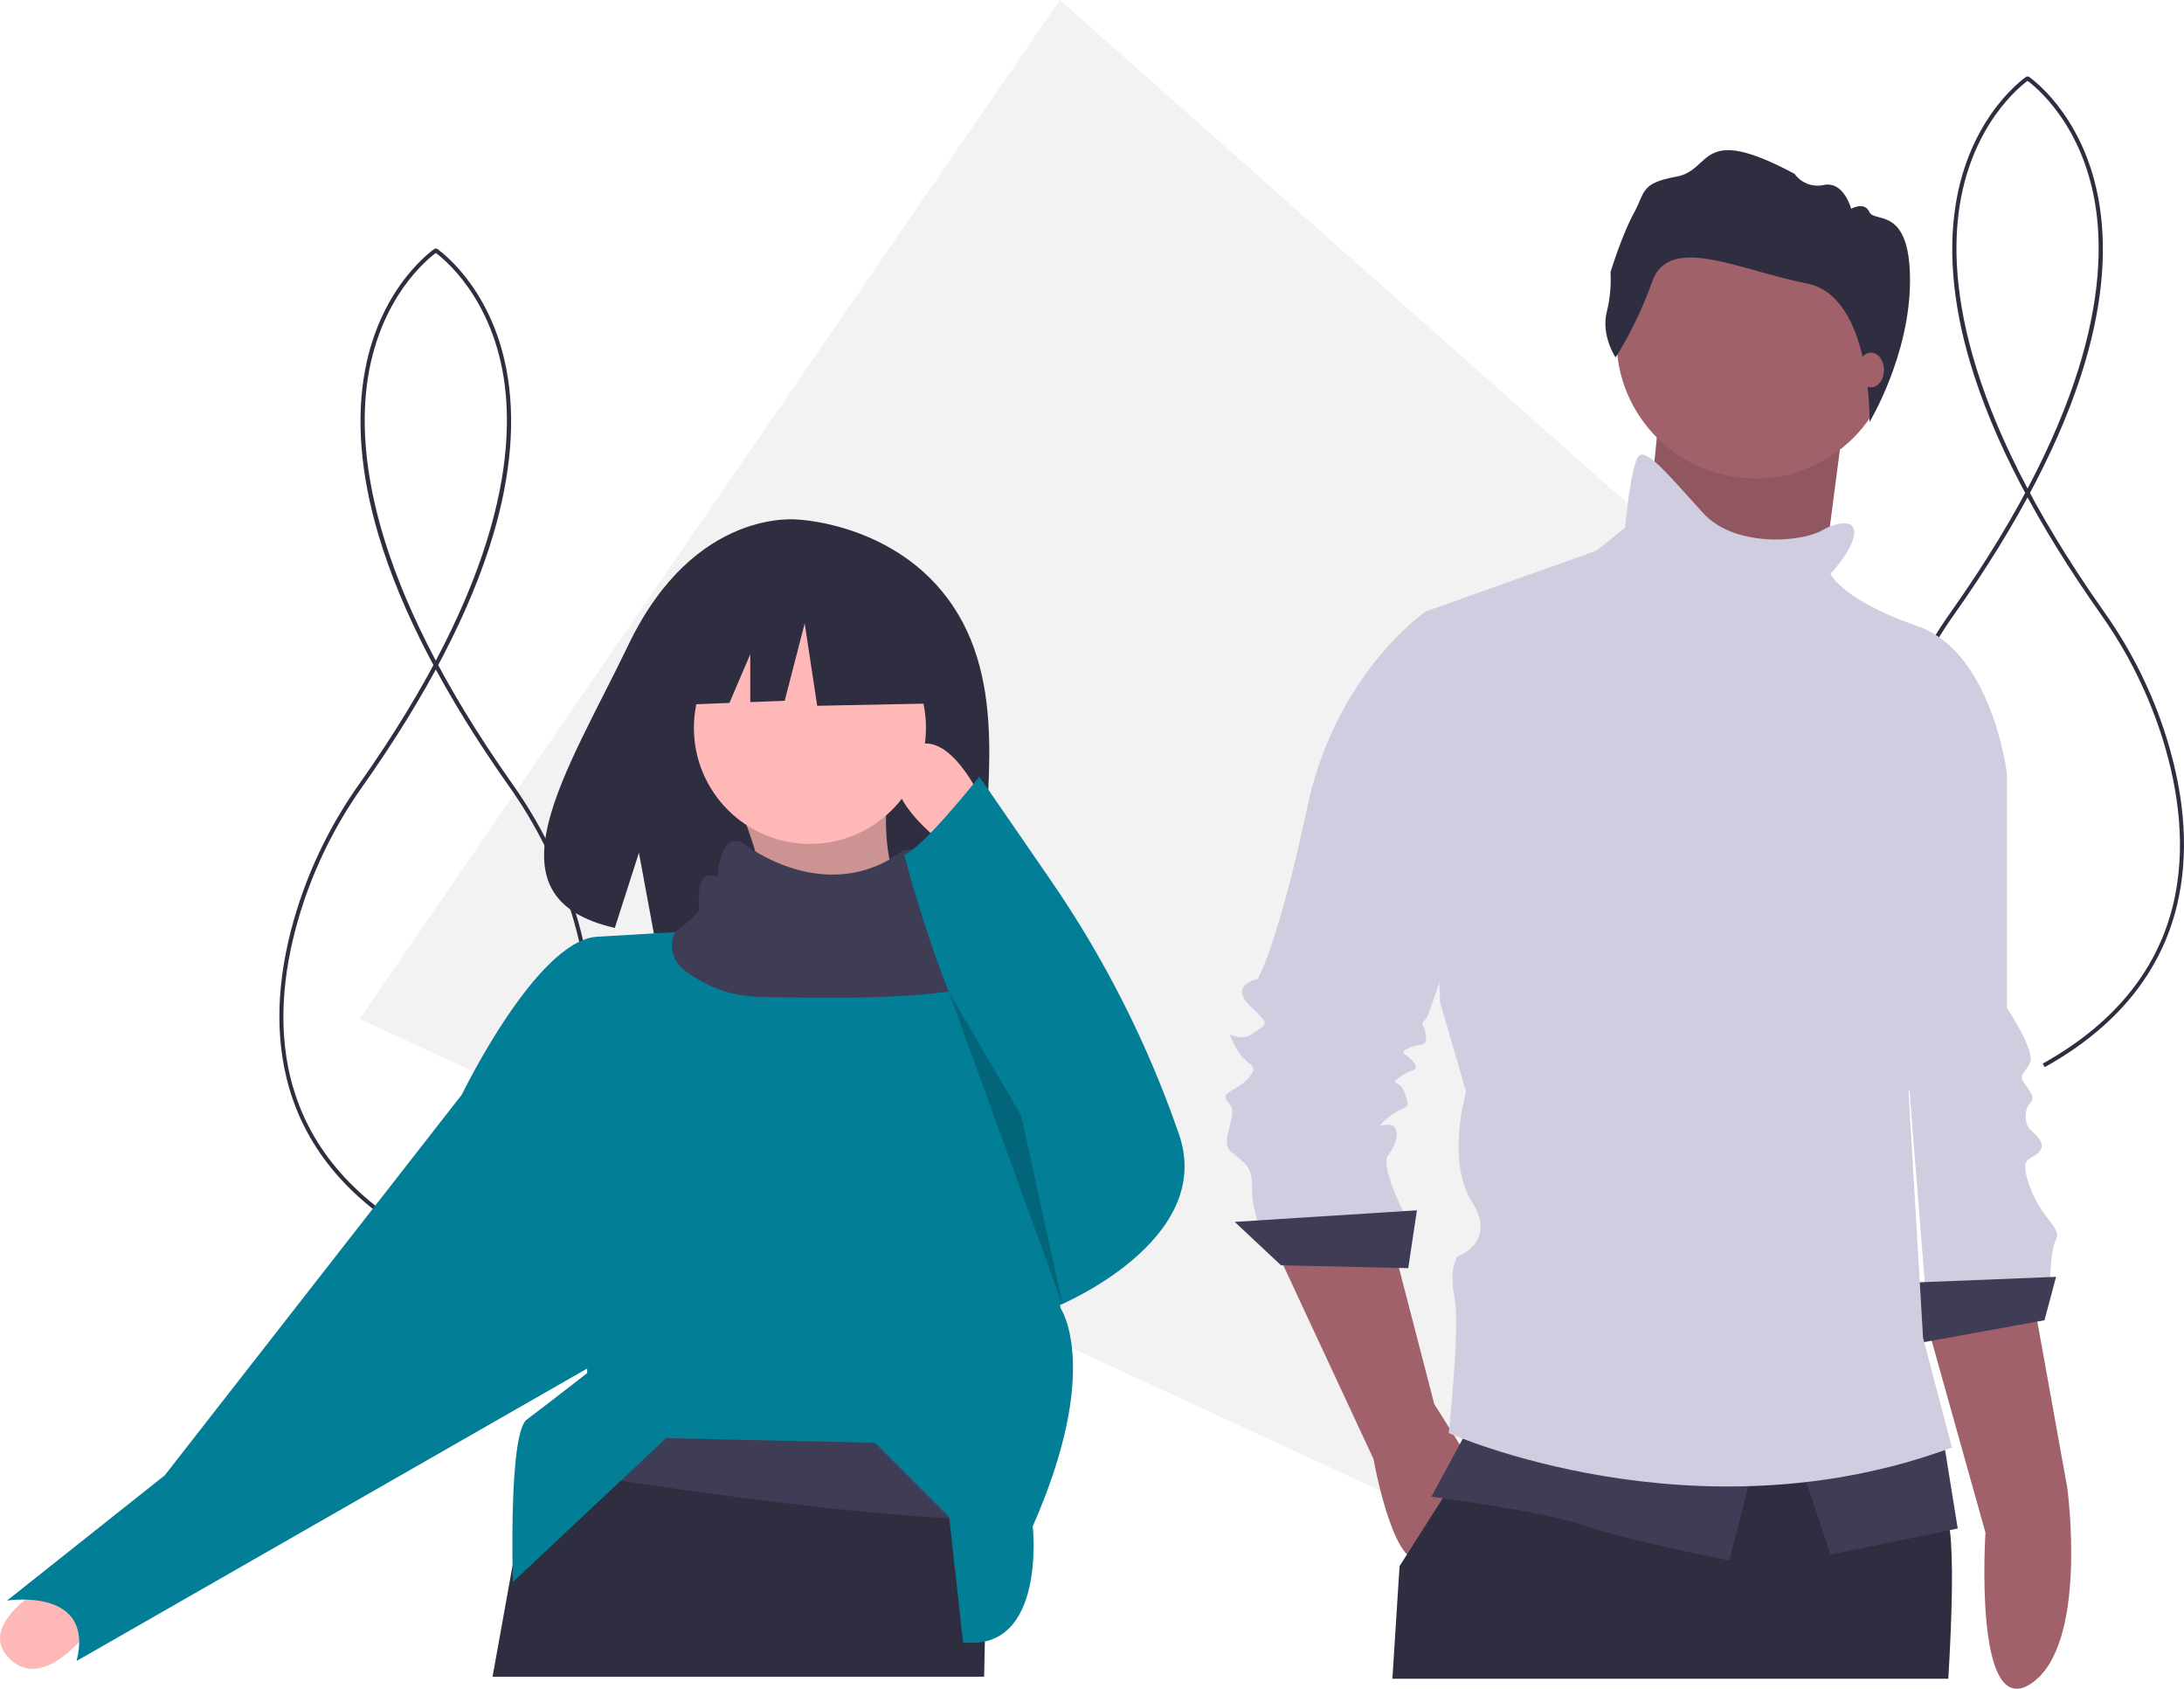
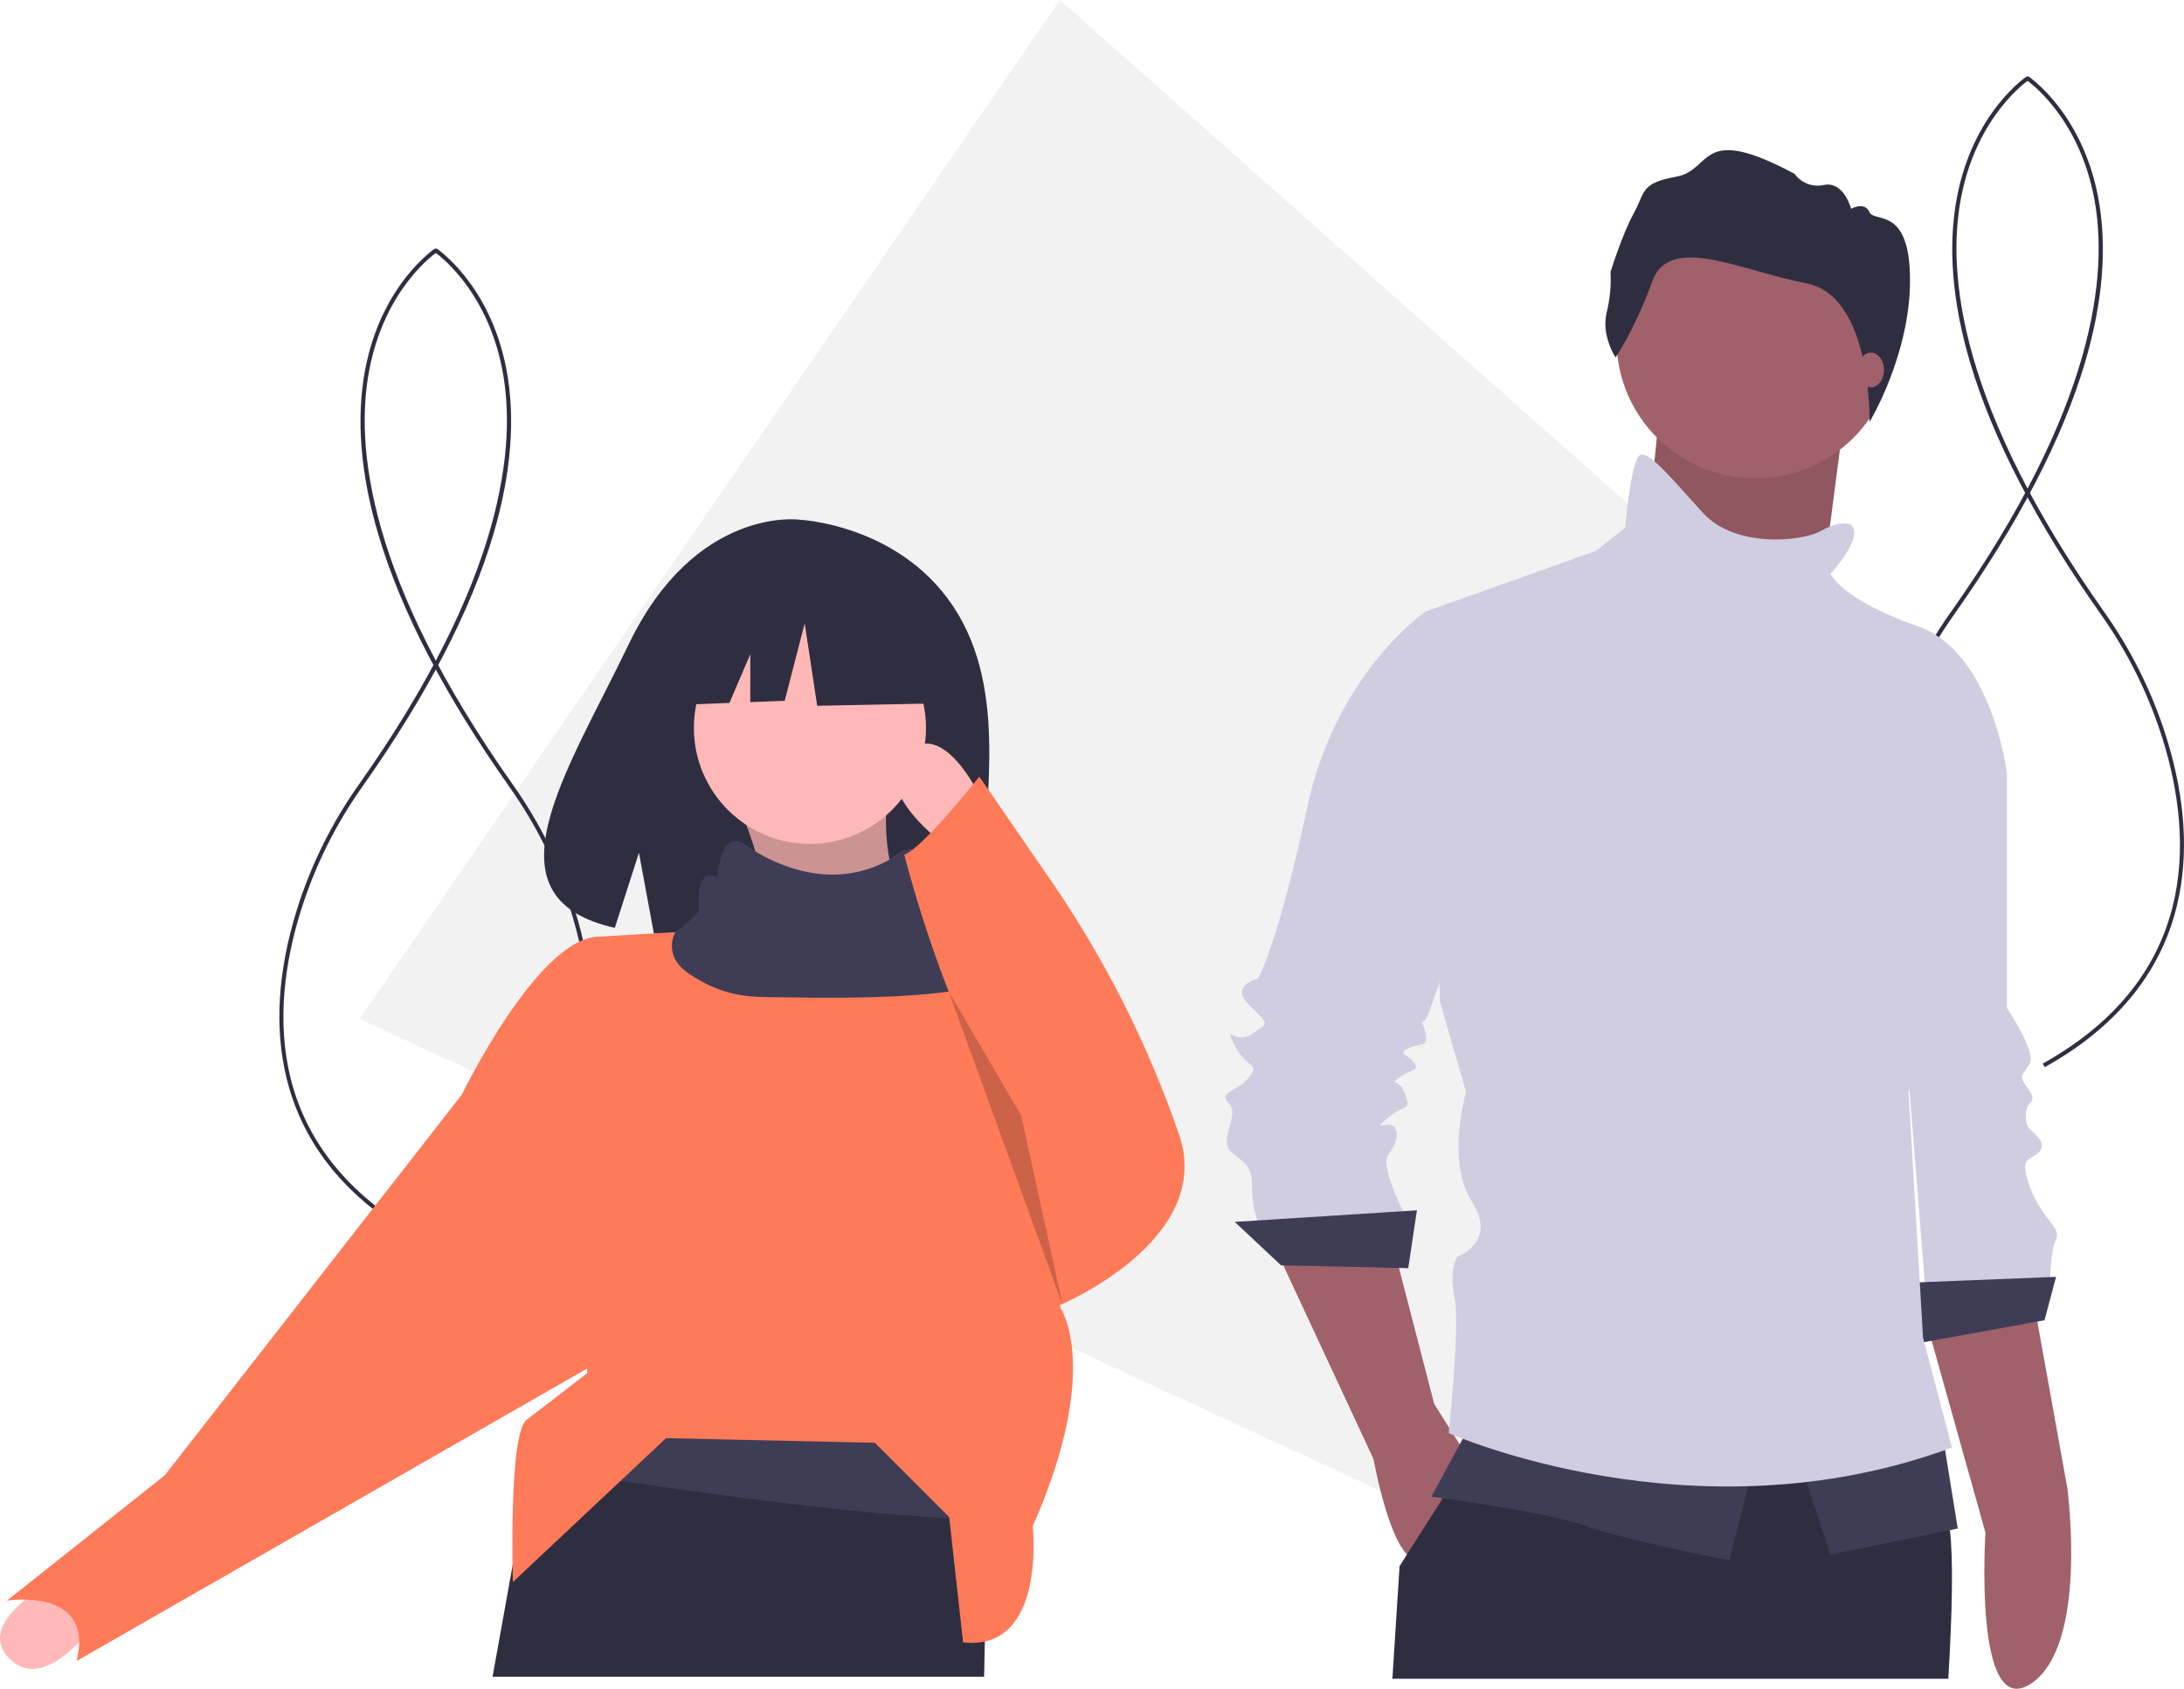
<svg xmlns="http://www.w3.org/2000/svg" id="a8897f4c-2937-4134-8b3a-fee1040aeff6" data-name="Layer 1" width="1066.106" height="824.2" viewBox="0 0 1066.106 824.2">
  <polygon points="962.551 394.71 946.672 466.13 933.782 524.07 923.508 570.28 910.626 628.22 868.531 817.51 346.914 576.48 308.572 558.76 260.039 536.33 221.683 518.61 175.551 497.29 201.704 459.24 223.452 427.6 250.965 387.57 272.707 355.95 517.369 0 776.55 229.8 822.703 270.72 859.505 303.35 905.666 344.27 962.551 394.71" fill="#f2f2f2" />
  <path d="M271.301,642.731C236.421,623.287,214.707,596.74,206.762,563.829c-5.899-24.436-4.204-51.933,5.038-81.728a218.888,218.888,0,0,1,30.439-61.484c70.638-99.986,77.014-165.138,69.923-202.187-7.774-40.623-33.031-57.494-33.286-57.66l1.09-1.677c.261.169,26.184,17.433,34.145,58.88,4.589,23.895,2.43,51.141-6.417,80.981-11.012,37.138-32.484,78.459-63.821,122.816a216.904,216.904,0,0,0-30.163,60.922c-15.158,48.867-17.303,115.997,58.564,158.292Z" transform="translate(-66.94711 -37.90015)" fill="#2f2e41" />
  <path d="M288.074,642.731C322.954,623.287,344.668,596.74,352.613,563.829c5.899-24.436,4.204-51.933-5.038-81.728a218.888,218.888,0,0,0-30.439-61.484c-70.638-99.986-77.014-165.138-69.923-202.187,7.774-40.623,33.031-57.494,33.286-57.66l-1.09-1.677c-.261.169-26.184,17.433-34.145,58.88-4.589,23.895-2.43,51.141,6.417,80.981,11.012,37.138,32.484,78.459,63.821,122.816a216.904,216.904,0,0,1,30.163,60.922c15.158,48.867,17.303,115.997-58.564,158.292Z" transform="translate(-66.94711 -37.90015)" fill="#2f2e41" />
  <path d="M1048.301,558.731C1013.421,539.287,991.707,512.74,983.762,479.829c-5.899-24.436-4.204-51.933,5.038-81.728a218.888,218.888,0,0,1,30.439-61.484c70.638-99.986,77.014-165.138,69.923-202.187-7.774-40.623-33.031-57.494-33.286-57.66l1.09-1.677c.261.169,26.184,17.433,34.145,58.88,4.589,23.895,2.43,51.141-6.417,80.981-11.012,37.138-32.484,78.459-63.821,122.816a216.904,216.904,0,0,0-30.163,60.922c-15.158,48.867-17.303,115.997,58.564,158.292Z" transform="translate(-66.94711 -37.90015)" fill="#2f2e41" />
  <path d="M1065.074,558.731c34.88-19.444,56.594-45.991,64.539-78.902,5.899-24.436,4.204-51.933-5.038-81.728a218.888,218.888,0,0,0-30.439-61.484c-70.638-99.986-77.014-165.138-69.923-202.187,7.774-40.623,33.031-57.494,33.286-57.66l-1.09-1.677c-.261.169-26.184,17.433-34.145,58.88-4.589,23.895-2.43,51.141,6.417,80.981,11.012,37.138,32.484,78.459,63.821,122.816a216.904,216.904,0,0,1,30.163,60.922c15.158,48.867,17.303,115.997-58.564,158.292Z" transform="translate(-66.94711 -37.90015)" fill="#2f2e41" />
  <path d="M534.762,337.845c-26.207-44.282-78.055-46.345-78.055-46.345s-50.523-6.461-82.933,60.98c-30.209,62.861-71.901,123.554-6.712,138.269l11.775-36.649,7.292,39.378a255.068,255.068,0,0,0,27.892.477c69.812-2.254,136.298.659,134.157-24.392C545.332,436.26,559.978,380.452,534.762,337.845Z" transform="translate(-66.94711 -37.90015)" fill="#2f2e41" />
  <path d="M427.194,430.522c9.03,19.975,14.725,43.786,18.125,70.234l72.499-4.531c-16.668-23.619-22.202-50.728-15.859-81.562Z" transform="translate(-66.94711 -37.90015)" fill="#ffb8b8" />
  <path d="M427.194,430.522c9.03,19.975,14.725,43.786,18.125,70.234l72.499-4.531c-16.668-23.619-22.202-50.728-15.859-81.562Z" transform="translate(-66.94711 -37.90015)" opacity="0.2" />
  <path d="M90.819,810.844s-37.523,20.099-18.482,37.259,44.193-22.714,44.193-22.714Z" transform="translate(-66.94711 -37.90015)" fill="#ffb8b8" />
  <polygon points="482.591 714.334 482.005 741.792 480.754 801.122 480.754 801.132 480.39 818.314 240.438 818.314 250.19 764.163 250.2 764.123 258.932 715.656 262.829 693.951 262.829 693.941 459.937 666.755 482.591 714.334" fill="#2f2e41" />
  <path d="M549.537,752.237l-.589,27.459c-69.735-1.79-177.827-18.623-223.071-26.145l3.897-21.704,197.107-27.187Z" transform="translate(-66.94711 -37.90015)" fill="#3f3d56" />
  <circle cx="395.364" cy="355.24" r="56.64" fill="#ffb8b8" />
-   <path d="M571.06,782.823s6.797,61.171-33.984,56.64l-6.797-61.171L494.029,742.042l-101.952-2.266L317.313,810.01s-2.266-72.499,6.797-79.296,29.453-22.656,29.453-22.656v-11.328L292.391,572.122s36.25-74.765,65.702-77.03l38.515-2.266s13.594-6.797,13.594-9.062-2.266-20.39,9.062-15.859c0,0,1.019-23.245,12.959-16.154,0,0,37.586,29.453,75.739,1.291,0,0,17.785-3.262,15.519,5.8s0,15.859,4.531,15.859,24.922,6.797,24.922,11.328c0,.974,1.473,10.354,3.783,24.468v.023c8.406,51.452,27.935,165.819,27.935,165.819S605.044,705.792,571.06,782.823Z" transform="translate(-66.94711 -37.90015)" fill="#027e97" />
-   <path d="M308.25,560.794l-15.859,11.328-144.998,185.779L70.363,819.072s43.046-6.797,33.984,29.453L369.422,696.73Z" transform="translate(-66.94711 -37.90015)" fill="#027e97" />
+   <path d="M571.06,782.823s6.797,61.171-33.984,56.64l-6.797-61.171L494.029,742.042l-101.952-2.266L317.313,810.01s-2.266-72.499,6.797-79.296,29.453-22.656,29.453-22.656v-11.328L292.391,572.122s36.25-74.765,65.702-77.03l38.515-2.266s13.594-6.797,13.594-9.062-2.266-20.39,9.062-15.859c0,0,1.019-23.245,12.959-16.154,0,0,37.586,29.453,75.739,1.291,0,0,17.785-3.262,15.519,5.8s0,15.859,4.531,15.859,24.922,6.797,24.922,11.328c0,.974,1.473,10.354,3.783,24.468v.023c8.406,51.452,27.935,165.819,27.935,165.819S605.044,705.792,571.06,782.823Z" transform="translate(-66.94711 -37.90015)" fill="#ff7a59" />
+   <path d="M308.25,560.794l-15.859,11.328-144.998,185.779L70.363,819.072s43.046-6.797,33.984,29.453L369.422,696.73Z" transform="translate(-66.94711 -37.90015)" fill="#ff7a59" />
  <path d="M556.718,510.498v.023c-3.013,17.717-101.204,14.024-114.798,14.024s-24.922-2.266-38.515-11.328-6.797-20.39-6.797-20.39,11.575-8.816,11.575-11.081-2.266-20.39,9.062-15.859c0,0,1.019-23.245,12.959-16.154,0,0,39.605,31.472,77.758,3.31,0,0,17.785-3.262,15.519,5.8s0,15.859,4.531,15.859,24.922,6.797,24.922,11.328C552.935,487.004,554.408,496.383,556.718,510.498Z" transform="translate(-66.94711 -37.90015)" fill="#3f3d56" />
  <path d="M545.005,425.991s-18.125-38.515-36.25-20.39,20.39,45.312,20.39,45.312Z" transform="translate(-66.94711 -37.90015)" fill="#ffb8b8" />
-   <path d="M545.005,416.929s-27.988,35.37-36.65,38.075c0,0,25.322,100.126,57.04,127.313l18.125,92.89s77.03-31.718,58.906-83.827q-.272-.782-.541-1.554a513.985,513.985,0,0,0-62.098-122.408Z" transform="translate(-66.94711 -37.90015)" fill="#027e97" />
+   <path d="M545.005,416.929s-27.988,35.37-36.65,38.075c0,0,25.322,100.126,57.04,127.313l18.125,92.89s77.03-31.718,58.906-83.827q-.272-.782-.541-1.554a513.985,513.985,0,0,0-62.098-122.408Z" transform="translate(-66.94711 -37.90015)" fill="#ff7a59" />
  <polygon points="463.102 483.933 518.839 637.307 498.449 544.417 463.102 483.933" opacity="0.2" />
  <polygon points="456.229 295.676 405.005 268.845 334.268 279.821 319.632 344.46 356.064 343.059 366.242 319.311 366.242 342.668 383.052 342.021 392.809 304.213 398.907 344.46 458.668 343.241 456.229 295.676" fill="#2f2e41" />
  <path d="M1007.076,682.238,1036.138,785.909s-5.989,91.827,21.959,73.861c28.6-18.386,17.966-95.819,17.966-95.819L1059.311,670.944Z" transform="translate(-66.94711 -37.90015)" fill="#a0616a" />
  <path d="M1022.605,391.415l24,24V529.768s14.118,21.176,11.294,26.823-5.647,5.647-2.824,9.882,5.647,7.059,2.824,9.882-2.824,9.882,0,12.706,8.471,7.059,4.235,11.294-9.882,1.412-4.235,16.941,15.529,19.765,12.706,25.412-2.824,19.765-2.824,19.765l-60.706,8.471L994.37,511.415Z" transform="translate(-66.94711 -37.90015)" fill="#d0cde1" />
  <polygon points="1003.658 623.161 933.07 625.985 935.893 655.632 998.011 644.338 1003.658 623.161" fill="#3f3d56" />
  <polygon points="809.541 205.986 801.07 290.691 887.188 303.397 893.541 254.692 899.894 205.986 809.541 205.986" fill="#a0616a" />
  <polygon points="809.541 205.527 801.07 290.233 887.188 302.939 893.541 254.233 899.894 205.527 809.541 205.527" opacity="0.1" />
  <path d="M689.43,646.944l48,103.059s8.471,48,21.176,49.412,25.412-49.412,25.412-49.412l-16.941-26.823-19.765-76.235Z" transform="translate(-66.94711 -37.90015)" fill="#a0616a" />
  <path d="M1018.003,857.214H746.635c2.15-34.011,3.503-54.978,3.503-54.978l3.604-5.673,17.475-27.459L783.694,749.498l4.351-6.845,1.615-2.534,17.091-3.119L983.074,704.827a215.426,215.426,0,0,0,12.326,38.109c1.201,2.736,2.493,5.472,3.877,8.177,4.432,8.652,9.843,16.849,16.273,22.886,1.464,1.373,2.524,5.037,3.21,10.671C1020.456,798.47,1019.972,824.132,1018.003,857.214Z" transform="translate(-66.94711 -37.90015)" fill="#2f2e41" />
  <circle cx="856.835" cy="165.751" r="67.765" fill="#a0616a" />
  <path d="M772.724,342.003l-9.882-5.647s-43.765,29.647-57.882,96-24,83.294-24,83.294-14.118,2.824-4.235,12.706,9.882,8.471,1.412,14.118-14.118-5.647-8.471,5.647,12.706,8.471,7.059,15.529-15.529,7.059-9.882,12.706-5.647,18.353,1.412,24,9.882,7.059,9.882,16.941a49.993,49.993,0,0,0,2.824,16.941h73.412s-14.118-26.823-9.882-32.471,5.647-11.294,2.824-14.118-11.294,2.824-2.824-4.235,11.294-2.824,8.471-11.294-8.471-4.235-2.824-8.471,9.882-2.824,7.059-7.059-8.471-4.235-2.824-7.059,9.882,0,8.471-7.059-2.824-4.235,0-7.059,32.471-98.823,32.471-101.647S772.724,342.003,772.724,342.003Z" transform="translate(-66.94711 -37.90015)" fill="#d0cde1" />
  <polygon points="691.659 590.691 602.718 596.338 625.306 617.514 687.424 618.926 691.659 590.691" fill="#3f3d56" />
  <path d="M784.018,734.473l-18.353,33.882s55.059,7.059,74.823,14.118,70.588,16.941,70.588,16.941L923.782,750.002Z" transform="translate(-66.94711 -37.90015)" fill="#3f3d56" />
  <polygon points="878.011 712.102 893.541 758.69 955.658 745.984 948.599 702.22 878.011 712.102" fill="#3f3d56" />
  <path d="M970.37,294.003s-4.235-2.824-14.118,2.824-42.353,8.471-57.882-8.471-26.823-31.059-31.059-28.235-7.059,35.294-7.059,35.294L846.135,306.709l-83.294,29.647,7.059,190.588,12.706,43.765s-9.882,33.882,2.824,53.647-7.059,26.823-7.059,26.823-4.235,5.647-1.412,19.765-2.824,66.353-2.824,66.353,120,53.647,245.646,7.059l-14.118-53.647-7.059-120s7.059-19.765,5.647-28.235,42.353-127.058,42.353-127.058-7.059-59.294-43.765-72-42.353-25.412-42.353-25.412S977.429,299.65,970.37,294.003Z" transform="translate(-66.94711 -37.90015)" fill="#d0cde1" />
  <path d="M855.548,212.331s-7.037-10.555-4.33-21.923a66.444,66.444,0,0,0,1.895-19.758s5.684-18.404,11.367-28.689,2.977-14.615,20.84-17.863,10.555-26.524,57.649-1.353a13.811,13.811,0,0,0,14.345,5.413c9.744-1.895,13.262,11.638,13.262,11.638s6.496-3.789,8.932,1.624,19.804-3.249,19.804,33.289-19.765,69.176-19.765,69.176,1.449-61.462-30.759-67.687-66.851-24.359-75.242-1.083S855.548,212.331,855.548,212.331Z" transform="translate(-66.94711 -37.90015)" fill="#2f2e41" />
  <ellipse cx="913.305" cy="180.574" rx="6.353" ry="8.471" fill="#a0616a" />
</svg>
